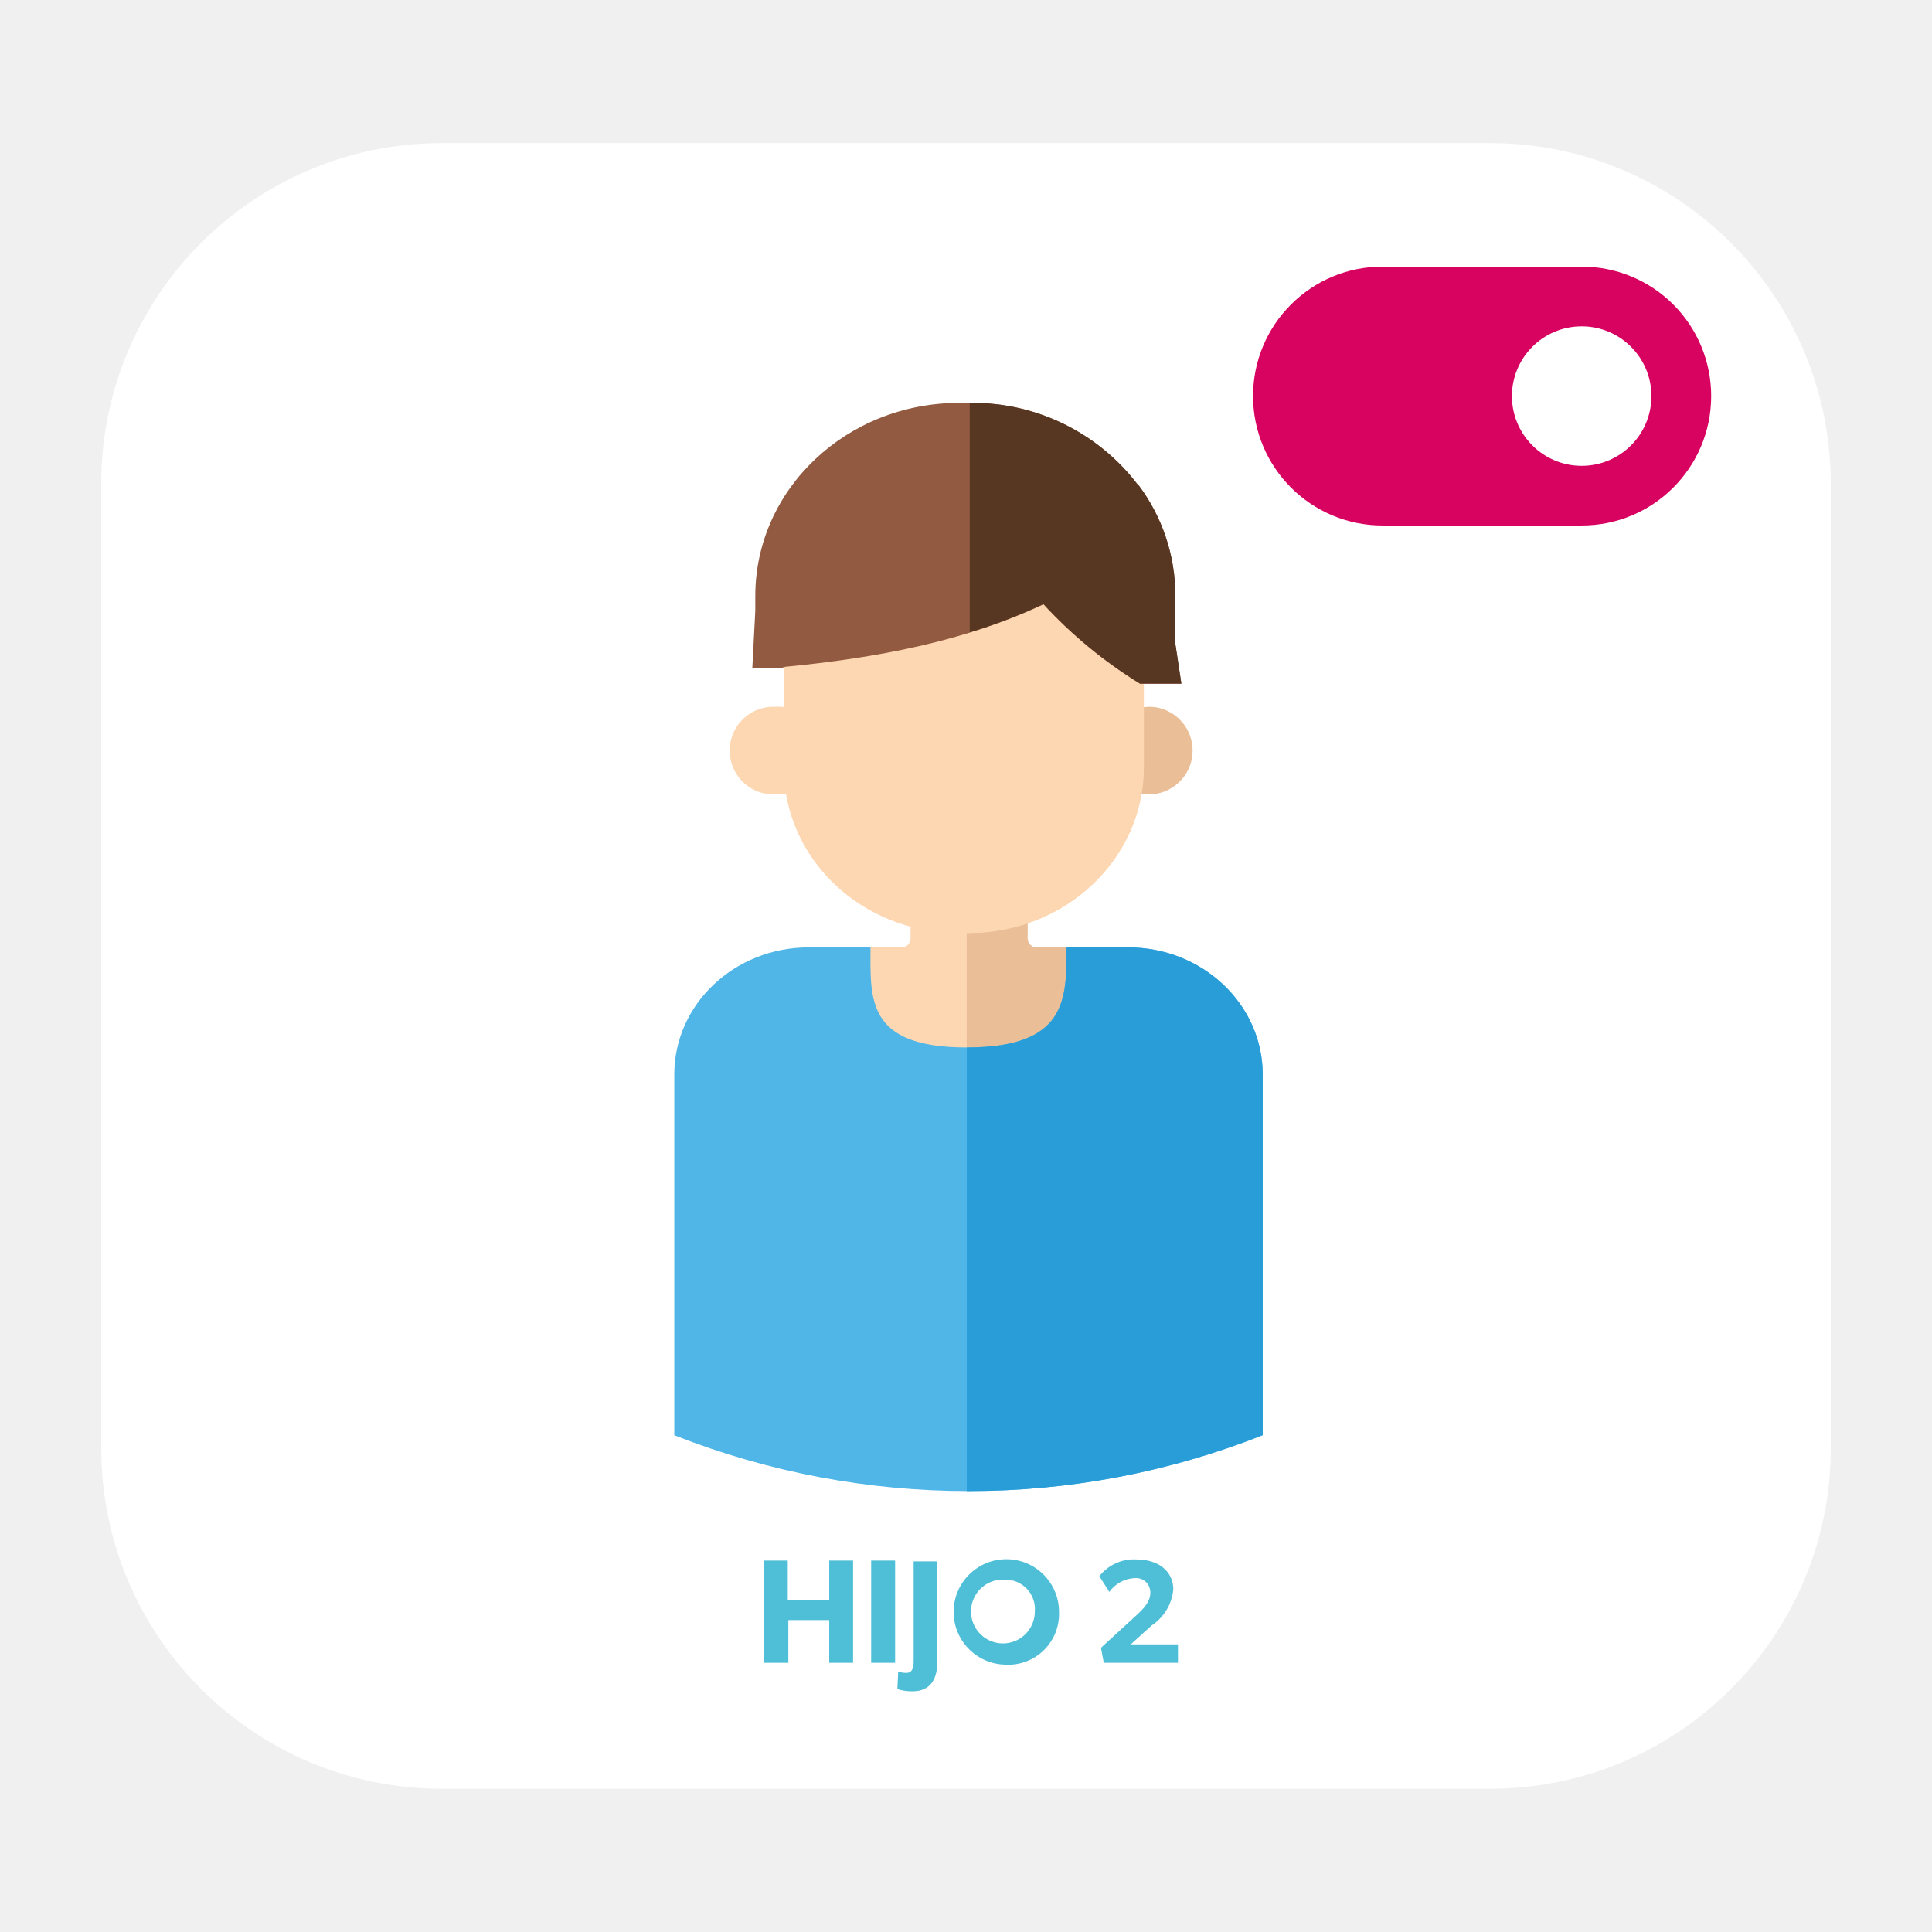
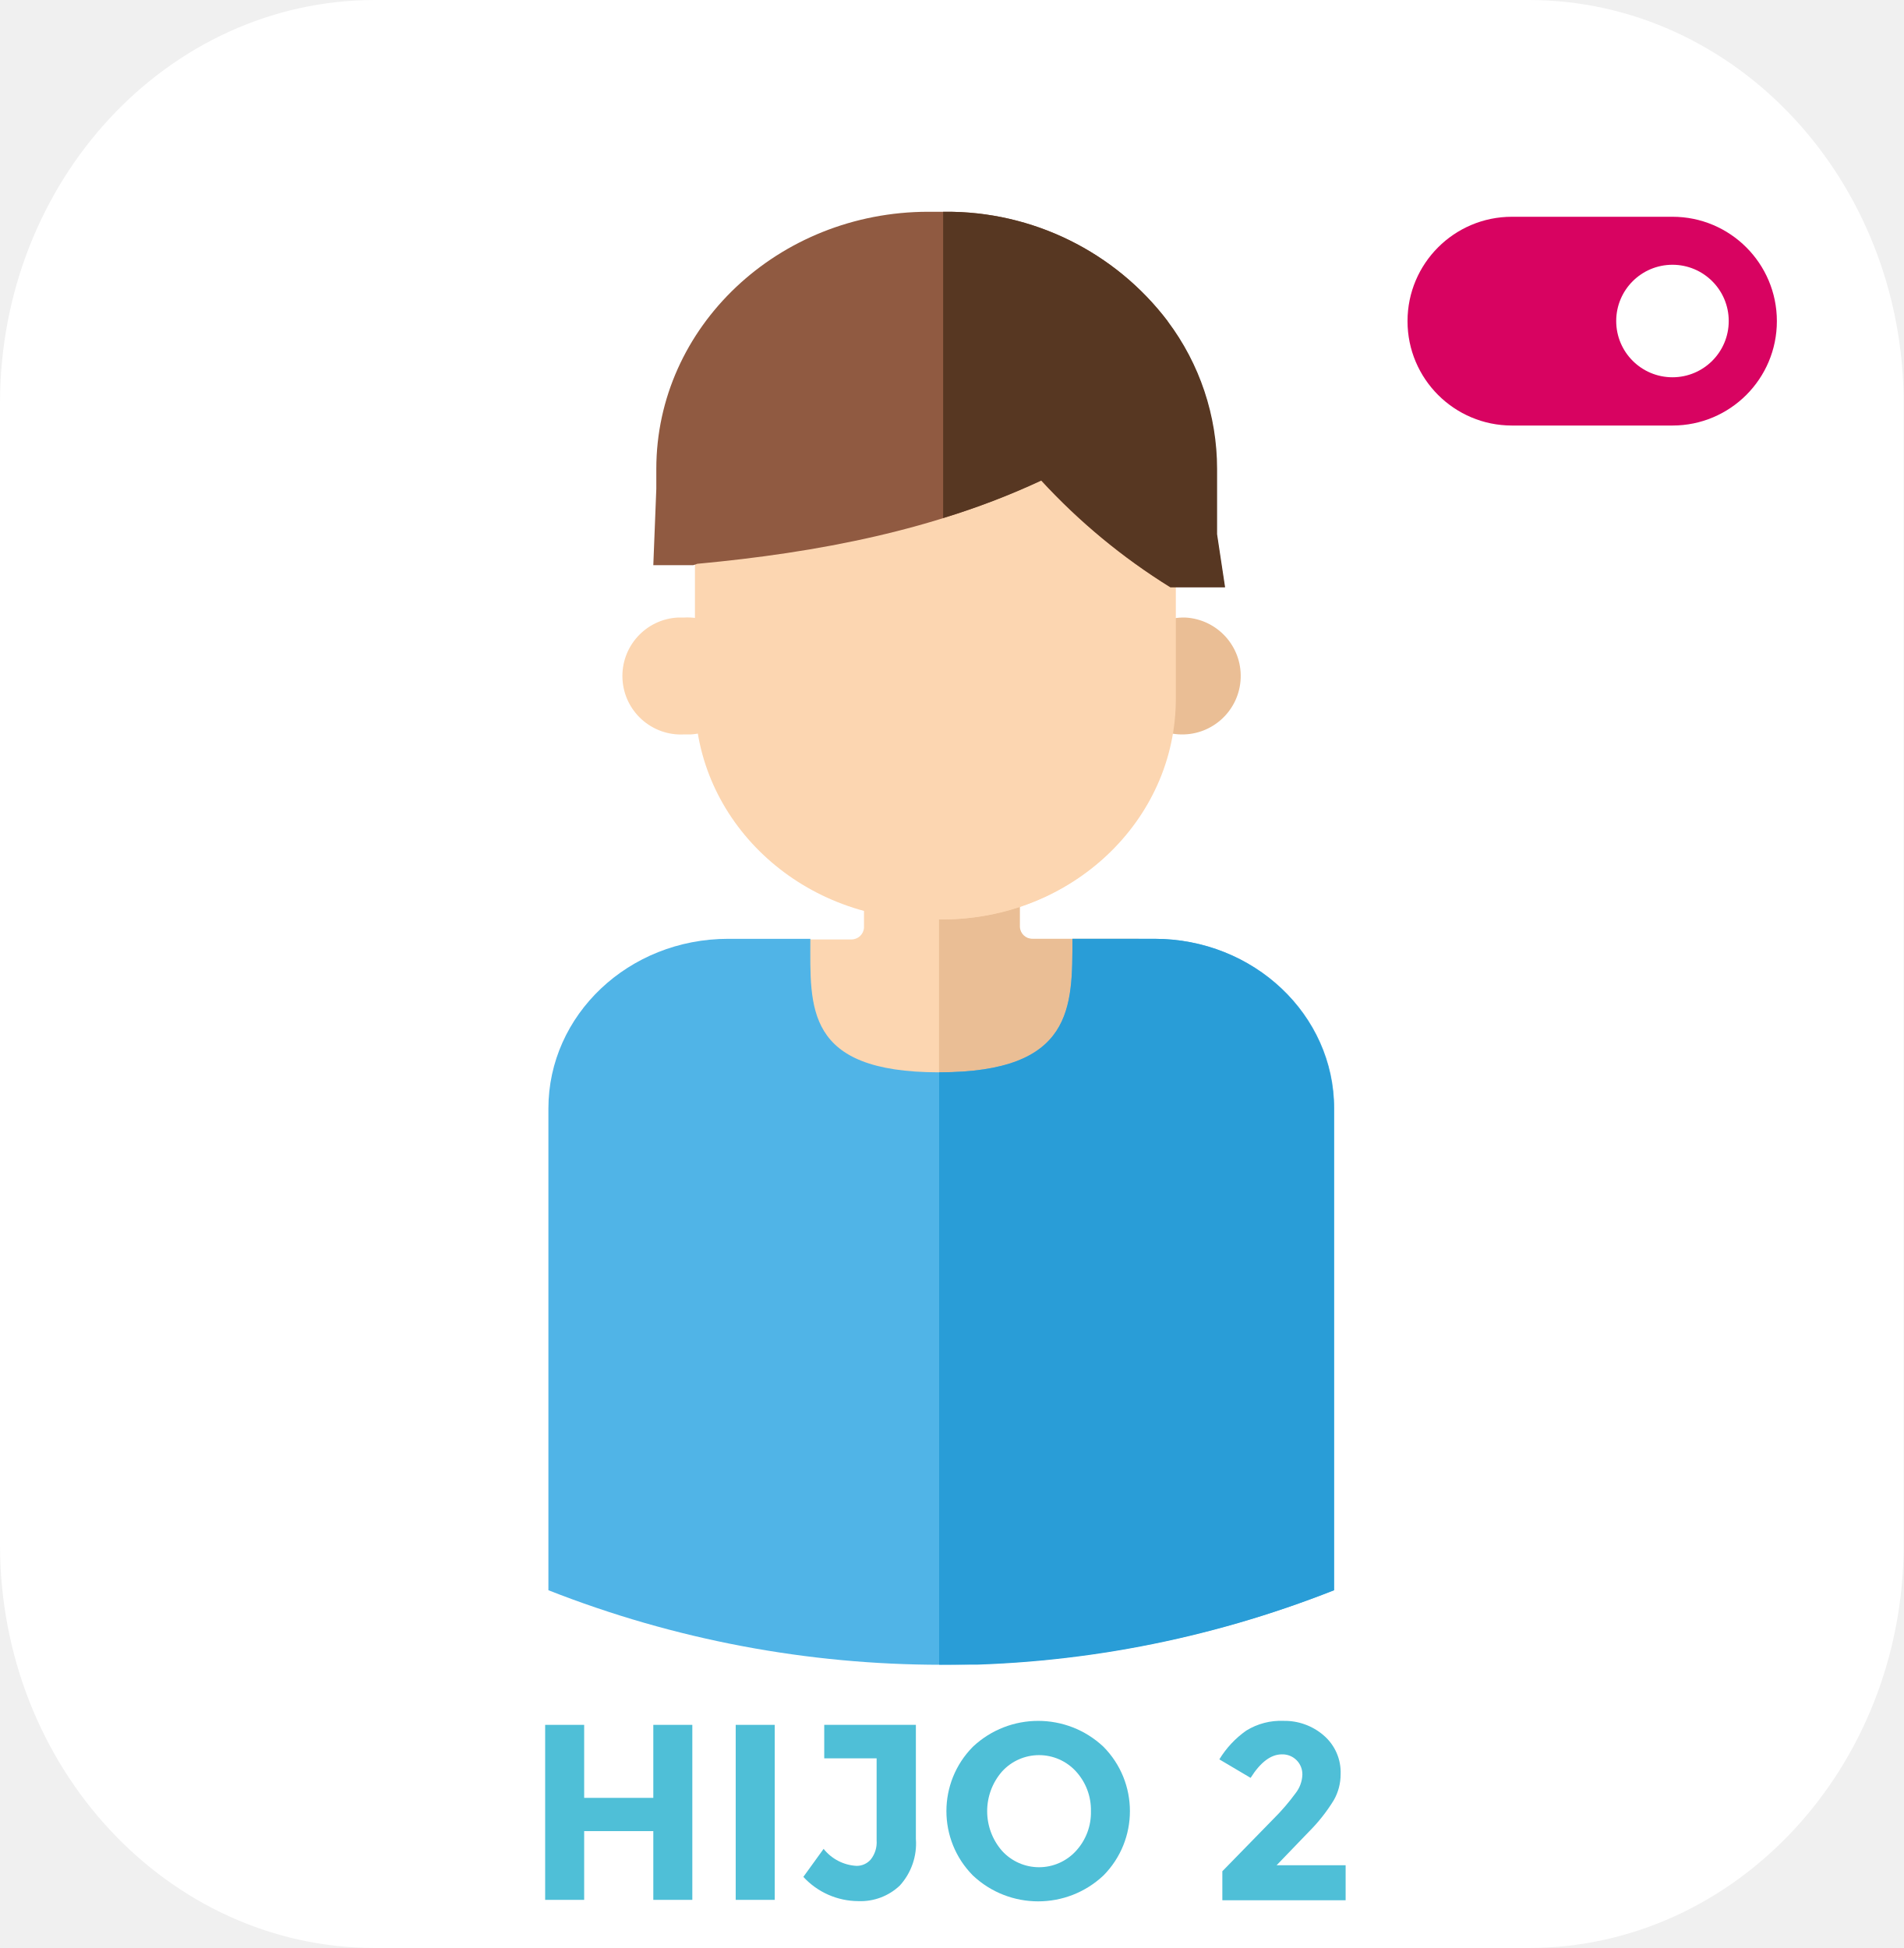
- <svg xmlns="http://www.w3.org/2000/svg" id="Layer_1" data-name="Layer 1" viewBox="0 0 170.08 170.08">
+ <svg xmlns="http://www.w3.org/2000/svg" viewBox="0 0 152.26 155.83">
  <defs>
-     <style>.cls-1{fill:none;}.cls-2{fill:#fff;}.cls-3{fill:#d80361;}.cls-4{clip-path:url(#clip-path);}.cls-5{fill:#fdd7b2;}.cls-6{fill:#eabe96;}.cls-7{fill:#50b5e7;}.cls-8{fill:#299dd8;}.cls-9{fill:#915a41;}.cls-10{fill:#573722;}.cls-11{isolation:isolate;}.cls-12{fill:#4fbfd7;}</style>
-     <clipPath id="clip-path">
-       <rect class="cls-1" x="59.36" y="35.47" width="51.8" height="95.79" />
+     <style>.cls-1{fill:none;}.cls-2{fill:#fff;}.cls-3{fill:#d80361;}.cls-4{fill:#4fbfd7;}.cls-5{clip-path:url(#clip-path);}.cls-6{fill:#fcd6b1;}.cls-7{fill:#eabe95;}.cls-8{fill:#50b4e7;}.cls-9{fill:#299dd7;}.cls-10{fill:#905a41;}.cls-11{fill:#573722;}</style>
+     <clipPath id="clip-path" transform="translate(-9.75 -5.79)">
+       <rect class="cls-1" x="53.61" y="22.73" width="62.85" height="116.22" />
    </clipPath>
  </defs>
-   <rect id="Rectángulo_100-2" data-name="Rectángulo 100-2" class="cls-2" x="8.91" y="12.6" width="152.26" height="144.87" rx="30" />
-   <g id="Grupo_1239-2" data-name="Grupo 1239-2">
-     <path id="Rectángulo_124-2" data-name="Rectángulo 124-2" class="cls-3" d="M121.71,23.47h17.53a11.39,11.39,0,0,1,11.4,11.4h0a11.39,11.39,0,0,1-11.4,11.39H121.71a11.4,11.4,0,0,1-11.4-11.39h0A11.4,11.4,0,0,1,121.71,23.47Z" />
-     <circle id="Elipse_54-10" data-name="Elipse 54-10" class="cls-2" cx="139.24" cy="34.87" r="6.14" />
-   </g>
-   <g class="cls-4">
-     <g id="Grupo_724-2" data-name="Grupo 724-2">
-       <path id="Trazado_142-2" data-name="Trazado 142-2" class="cls-5" d="M90.36,82.63V77.28H80.16v5.35a.79.79,0,0,1-.82.77h-7v18.46h25.9V83.4h-7a.8.8,0,0,1-.82-.77" />
-       <path id="Trazado_143-2" data-name="Trazado 143-2" class="cls-6" d="M98.29,83.4h-7a.79.79,0,0,1-.82-.77V77.28H85.1v24.58H98.29Z" />
-       <path id="Trazado_144-2" data-name="Trazado 144-2" class="cls-5" d="M68.3,62.22a3.86,3.86,0,0,1,.45,7.71H68.3a3.86,3.86,0,0,1-.41-7.71h.41" />
-       <path id="Trazado_145-2" data-name="Trazado 145-2" class="cls-6" d="M101.35,62.22a3.86,3.86,0,1,1-4.08,3.86,4,4,0,0,1,4.08-3.86" />
-       <path id="Trazado_146-2" data-name="Trazado 146-2" class="cls-5" d="M85.28,82.13h-.92C75.86,82.13,69,75.61,69,67.58V54.3c0-8,6.9-14.55,15.39-14.55h.92c8.5,0,15.39,6.52,15.39,14.55V67.58c0,8-6.89,14.55-15.39,14.55" />
-       <path id="Trazado_147-2" data-name="Trazado 147-2" class="cls-5" d="M85.28,39.75H85V82.13h.26c8.5,0,15.39-6.52,15.39-14.55V54.3c0-8-6.89-14.55-15.39-14.55" />
-       <path id="Trazado_148-2" data-name="Trazado 148-2" class="cls-7" d="M99.32,83.4H93.89c0,4.51.12,8.81-8.78,8.81s-8.48-4.3-8.48-8.81H71.2c-6.54,0-11.84,5-11.84,11.19v31.76a70.73,70.73,0,0,0,51.8,0V94.59c0-6.18-5.3-11.19-11.84-11.19" />
-       <path id="Trazado_149-2" data-name="Trazado 149-2" class="cls-8" d="M99.32,83.4H93.89c0,4.51.08,8.81-8.78,8.81v39.05h.15a70,70,0,0,0,25.9-4.92V94.59c0-6.18-5.3-11.19-11.84-11.19" />
-       <path id="Trazado_150-2" data-name="Trazado 150-2" class="cls-9" d="M100.19,42.7A18.25,18.25,0,0,0,85.5,35.47H84.43c-9.9,0-17.94,7.59-17.94,17v1.31l-.26,5h2.64l.26-.08h0c8-.77,15.84-2.25,22.73-5.5a40.39,40.39,0,0,0,8.5,7l.52,0H104l-.53-3.5V52.43a16.25,16.25,0,0,0-3.24-9.73" />
-       <path id="Trazado_151-2" data-name="Trazado 151-2" class="cls-10" d="M100.18,42.7A18.26,18.26,0,0,0,85.5,35.47h-.13V55.66a47.19,47.19,0,0,0,6.49-2.49,39.64,39.64,0,0,0,8.5,7l.52,0H104l-.53-3.5V52.43a16.2,16.2,0,0,0-3.25-9.73" />
+   <g id="pareja_copy" data-name="pareja copy">
+     <path id="Rectángulo_260" data-name="Rectángulo 260" class="cls-2" d="M39.75,5.79H132c16.57,0,30,14.45,30,32.27v91.29c0,17.82-13.43,32.27-30,32.27H39.75c-16.57,0-30-14.45-30-32.27V38.06C9.75,20.24,23.18,5.79,39.75,5.79Z" transform="translate(-9.75 -5.79)" />
+     <g id="Grupo_1288" data-name="Grupo 1288">
+       <rect id="Rectángulo_124-4" data-name="Rectángulo 124-4" class="cls-3" x="112.57" y="17.34" width="29.54" height="16.7" rx="8.35" />
+       <circle id="Elipse_54-12" data-name="Elipse 54-12" class="cls-2" cx="133.76" cy="25.68" r="4.5" />
+     </g>
+     <path class="cls-4" d="M62,143.77h3.12v14H62v-5.5H56.47v5.5H53.35v-14h3.12v5.84H62Z" transform="translate(-9.75 -5.79)" />
+     <path class="cls-4" d="M68.59,143.77h3.12v14H68.59Z" transform="translate(-9.75 -5.79)" />
+     <path class="cls-4" d="M75.67,146.45v-2.68H83v9.12a5,5,0,0,1-1.29,3.74,4.56,4.56,0,0,1-3.31,1.24,6,6,0,0,1-4.4-1.94l1.62-2.24a3.61,3.61,0,0,0,2.64,1.36,1.48,1.48,0,0,0,1.13-.51,2.21,2.21,0,0,0,.47-1.53v-6.56Z" transform="translate(-9.75 -5.79)" />
+     <path class="cls-4" d="M98,155.82a7.62,7.62,0,0,1-10.44,0,7.32,7.32,0,0,1,0-10.3,7.62,7.62,0,0,1,10.44,0,7.32,7.32,0,0,1,0,10.3ZM97,150.68a4.57,4.57,0,0,0-1.2-3.19,4,4,0,0,0-5.9,0,4.83,4.83,0,0,0,0,6.37,4,4,0,0,0,5.9,0A4.53,4.53,0,0,0,97,150.68Z" transform="translate(-9.75 -5.79)" />
+     <path class="cls-4" d="M113.38,149.22a2.54,2.54,0,0,0,.53-1.45,1.59,1.59,0,0,0-1.64-1.64c-.88,0-1.71.63-2.5,1.88l-2.5-1.48a7.74,7.74,0,0,1,2.15-2.3,5.26,5.26,0,0,1,3-.78,4.77,4.77,0,0,1,3.18,1.15,3.89,3.89,0,0,1,1.37,3.13,4.17,4.17,0,0,1-.55,2.07,13.63,13.63,0,0,1-2,2.53L111.85,155h5.52v2.8h-9.86v-2.32l4.1-4.2A17.21,17.21,0,0,0,113.38,149.22Z" transform="translate(-9.75 -5.79)" />
+     <g id="Grupo_787" data-name="Grupo 787">
+       <g class="cls-5">
+         <g id="Grupo_724" data-name="Grupo 724">
+           <path id="Trazado_142" data-name="Trazado 142" class="cls-6" d="M91.23,80V73.46H78.85V80a1,1,0,0,1-1,.94H69.33v22.39h31.42V80.89H92.22a1,1,0,0,1-1-.94" transform="translate(-9.75 -5.79)" />
+           <path id="Trazado_143" data-name="Trazado 143" class="cls-7" d="M100.85,80.89H92.32a1,1,0,0,1-1-.94V73.46H84.85v29.82h16Z" transform="translate(-9.75 -5.79)" />
+           <path id="Trazado_144" data-name="Trazado 144" class="cls-6" d="M64.46,55.19A4.68,4.68,0,1,1,65,64.54h-.54a4.68,4.68,0,0,1-.5-9.35h.5" transform="translate(-9.75 -5.79)" />
+           <path id="Trazado_145" data-name="Trazado 145" class="cls-7" d="M104.56,55.19a4.68,4.68,0,1,1-4.94,4.68,4.81,4.81,0,0,1,4.94-4.68" transform="translate(-9.75 -5.79)" />
+           <path id="Trazado_146" data-name="Trazado 146" class="cls-6" d="M85.07,79.34H84c-10.31,0-18.67-7.9-18.67-17.65V45.57c0-9.74,8.36-17.64,18.67-17.64h1.11c10.32,0,18.68,7.9,18.68,17.64V61.69c0,9.75-8.36,17.65-18.68,17.65" transform="translate(-9.75 -5.79)" />
+           <path id="Trazado_147" data-name="Trazado 147" class="cls-6" d="M85.07,27.93h-.32V79.34h.31c10.32,0,18.68-7.9,18.68-17.65V45.57c0-9.74-8.36-17.64-18.68-17.64" transform="translate(-9.75 -5.79)" />
+           <path id="Trazado_148" data-name="Trazado 148" class="cls-8" d="M102.1,80.89H95.52c0,5.46.14,10.68-10.66,10.68s-10.3-5.22-10.3-10.68H68C60,80.89,53.61,87,53.61,94.46V133a85.79,85.79,0,0,0,62.85,0V94.46c0-7.5-6.43-13.57-14.36-13.57" transform="translate(-9.75 -5.79)" />
+           <path id="Trazado_149" data-name="Trazado 149" class="cls-9" d="M102.1,80.89H95.52c0,5.46.09,10.68-10.66,10.68V139H85a85,85,0,0,0,31.43-6V94.46c0-7.5-6.43-13.57-14.37-13.57" transform="translate(-9.75 -5.79)" />
+           <path id="Trazado_150" data-name="Trazado 150" class="cls-10" d="M103.15,31.5a22.13,22.13,0,0,0-17.82-8.77H84c-12,0-21.76,9.21-21.76,20.57v1.59L62,51h3.2l.32-.11h0C75.16,50,84.69,48.16,93,44.21a49.45,49.45,0,0,0,10.32,8.54l.63,0h3.74l-.64-4.24V43.3a19.67,19.67,0,0,0-3.94-11.8" transform="translate(-9.75 -5.79)" />
+           <path id="Trazado_151" data-name="Trazado 151" class="cls-11" d="M103.15,31.5a22.16,22.16,0,0,0-17.82-8.77h-.15v24.5a59.28,59.28,0,0,0,7.86-3,49.45,49.45,0,0,0,10.32,8.54l.63,0h3.74l-.64-4.24V43.3a19.67,19.67,0,0,0-3.94-11.8" transform="translate(-9.75 -5.79)" />
+         </g>
+       </g>
    </g>
  </g>
-   <g class="cls-11">
-     <path class="cls-12" d="M73,146.38v-3.76h-3.6v3.76H67.24v-9h2.11v3.47H73v-3.47h2.1v9Z" />
-     <path class="cls-12" d="M76.69,146.38v-9H78.8v9Z" />
-     <path class="cls-12" d="M80.35,148.89A4.28,4.28,0,0,1,79,148.7l.07-1.55a2.17,2.17,0,0,0,.71.12c.5,0,.65-.39.65-1v-8.82h2.09v8.79C82.53,147.68,82,148.89,80.35,148.89Z" />
-     <path class="cls-12" d="M88.47,146.54a4.64,4.64,0,1,1,4.76-4.63A4.47,4.47,0,0,1,88.47,146.54Zm0-7.48a2.81,2.81,0,1,0,2.63,2.8A2.59,2.59,0,0,0,88.47,139.06Z" />
-     <path class="cls-12" d="M97.17,146.38l-.25-1.32,3-2.75c.85-.76,1.35-1.35,1.35-2.12a1.27,1.27,0,0,0-1.44-1.26,2.91,2.91,0,0,0-2.17,1.21l-.88-1.38a3.84,3.84,0,0,1,3.25-1.48c2,0,3.26,1.08,3.26,2.65a4.26,4.26,0,0,1-1.89,3.15l-1.86,1.68h4.16v1.62Z" />
-   </g>
</svg>
